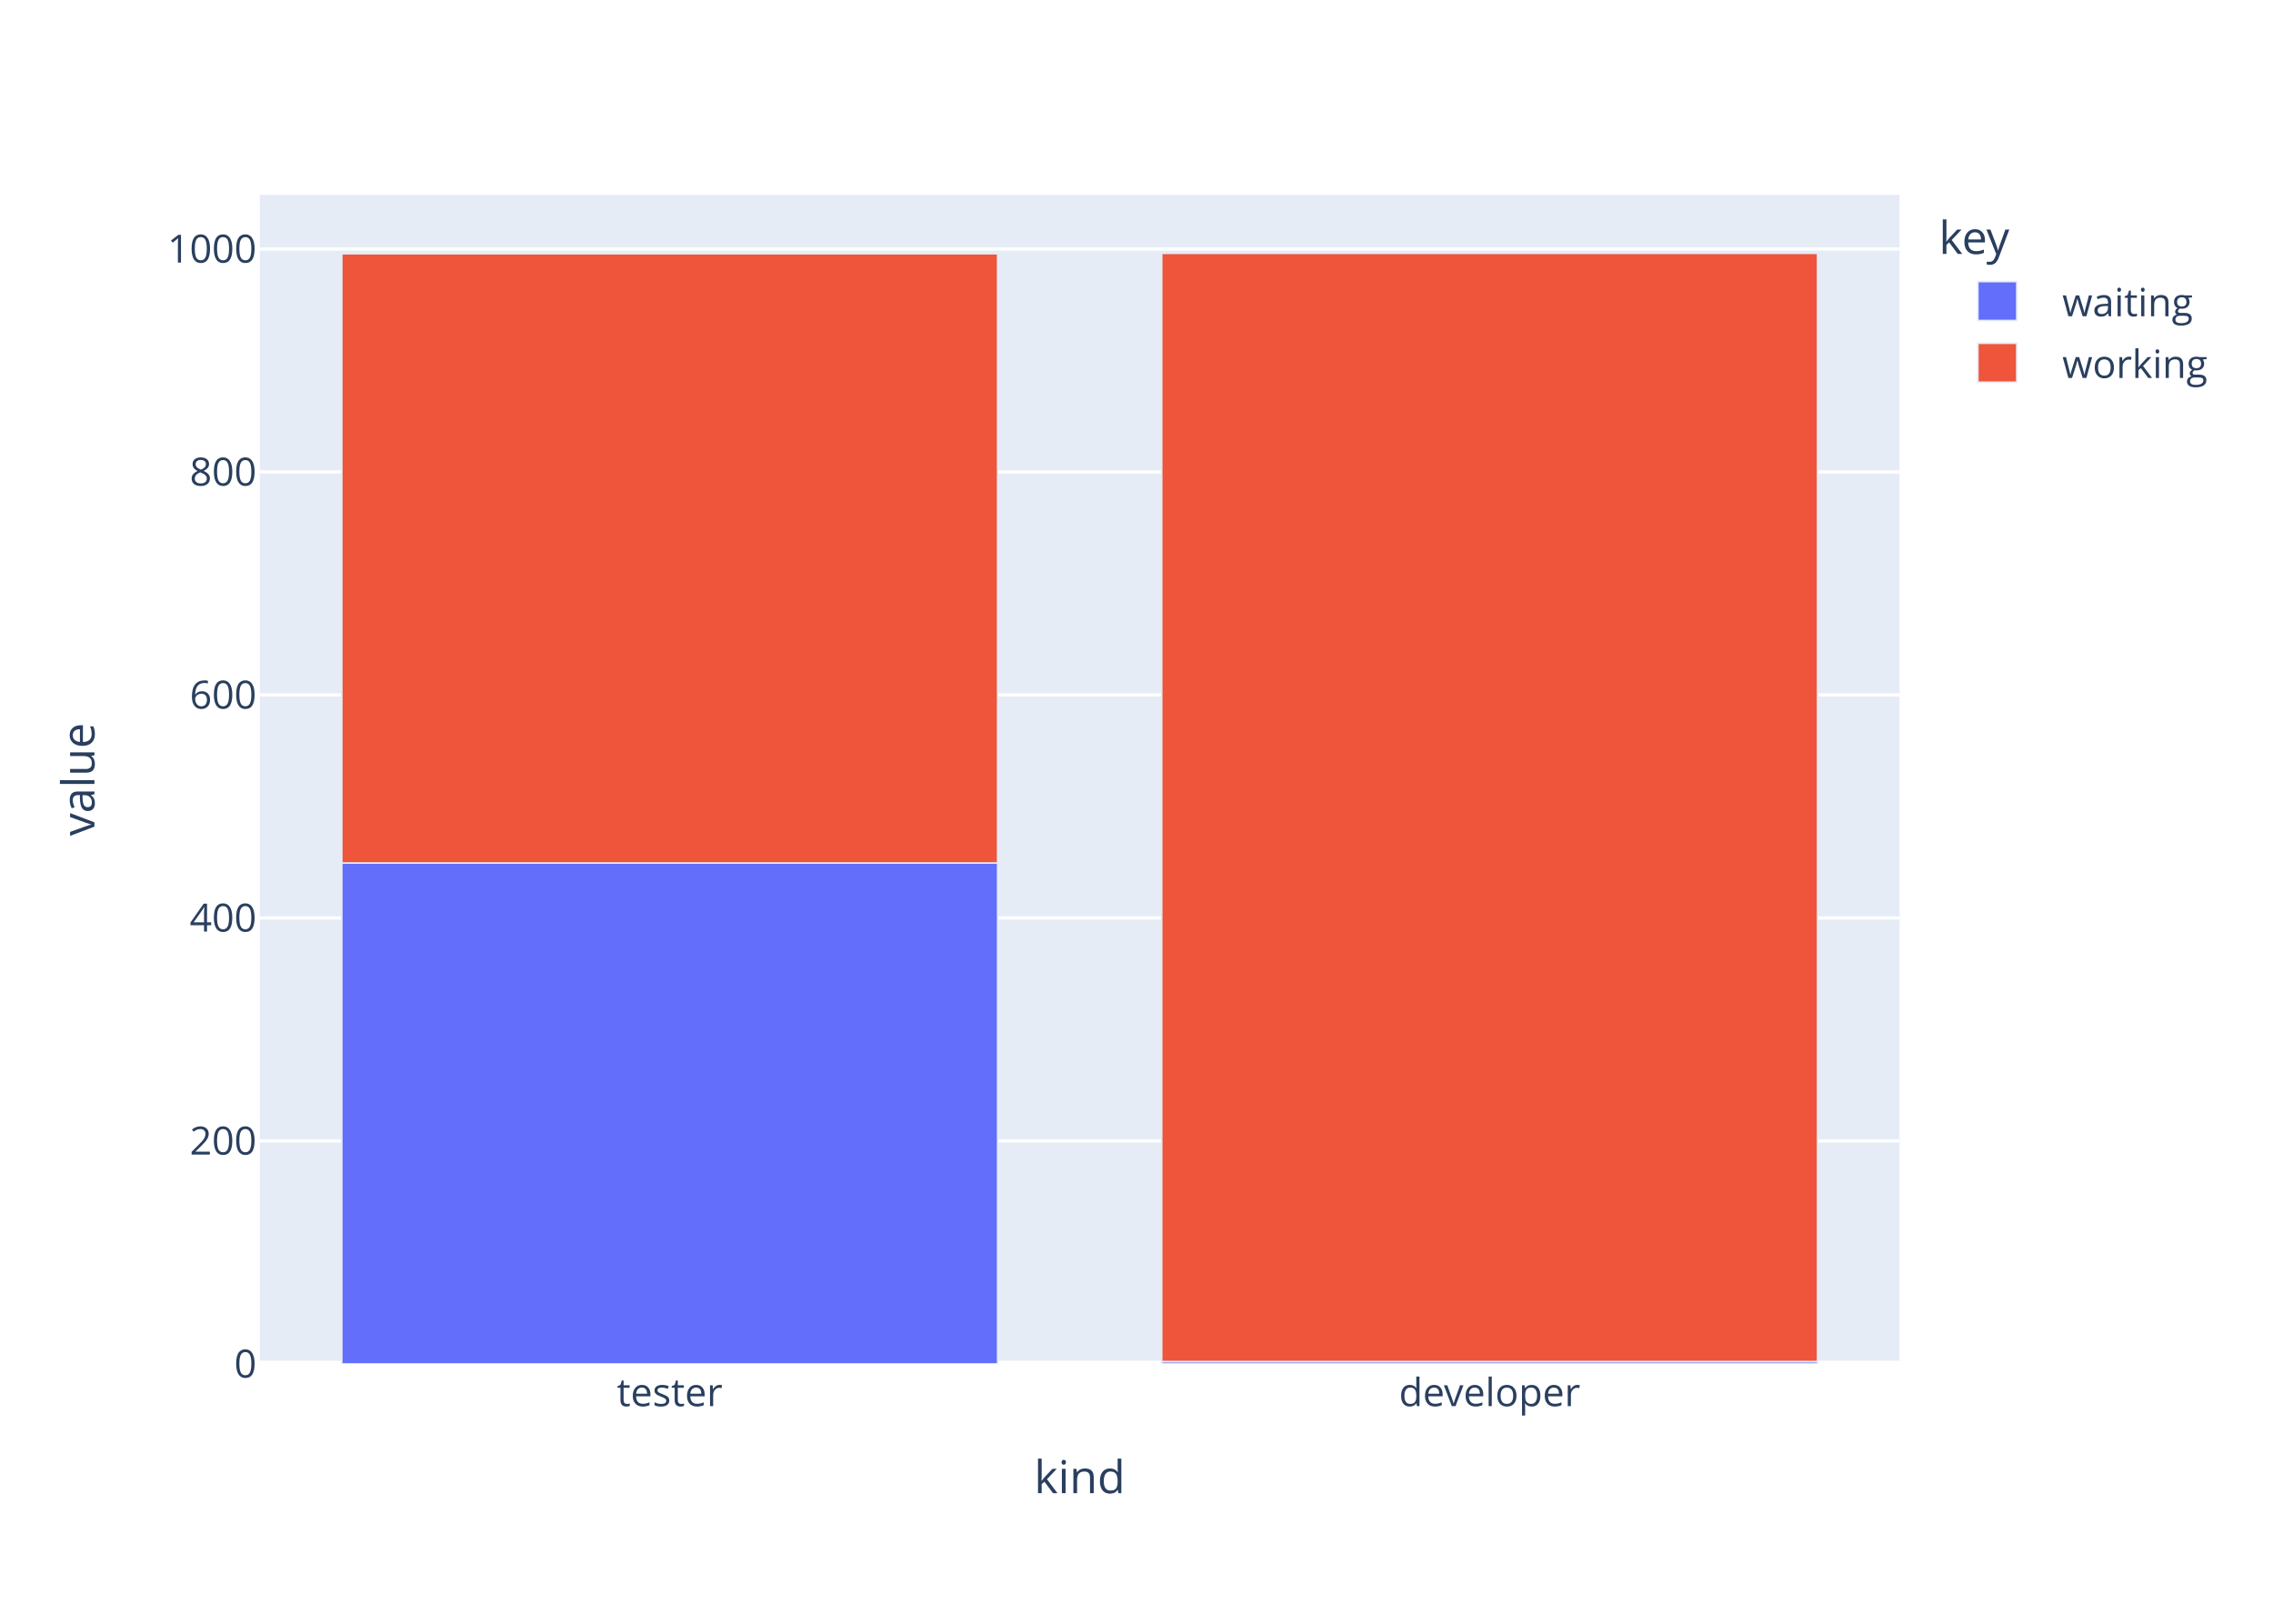
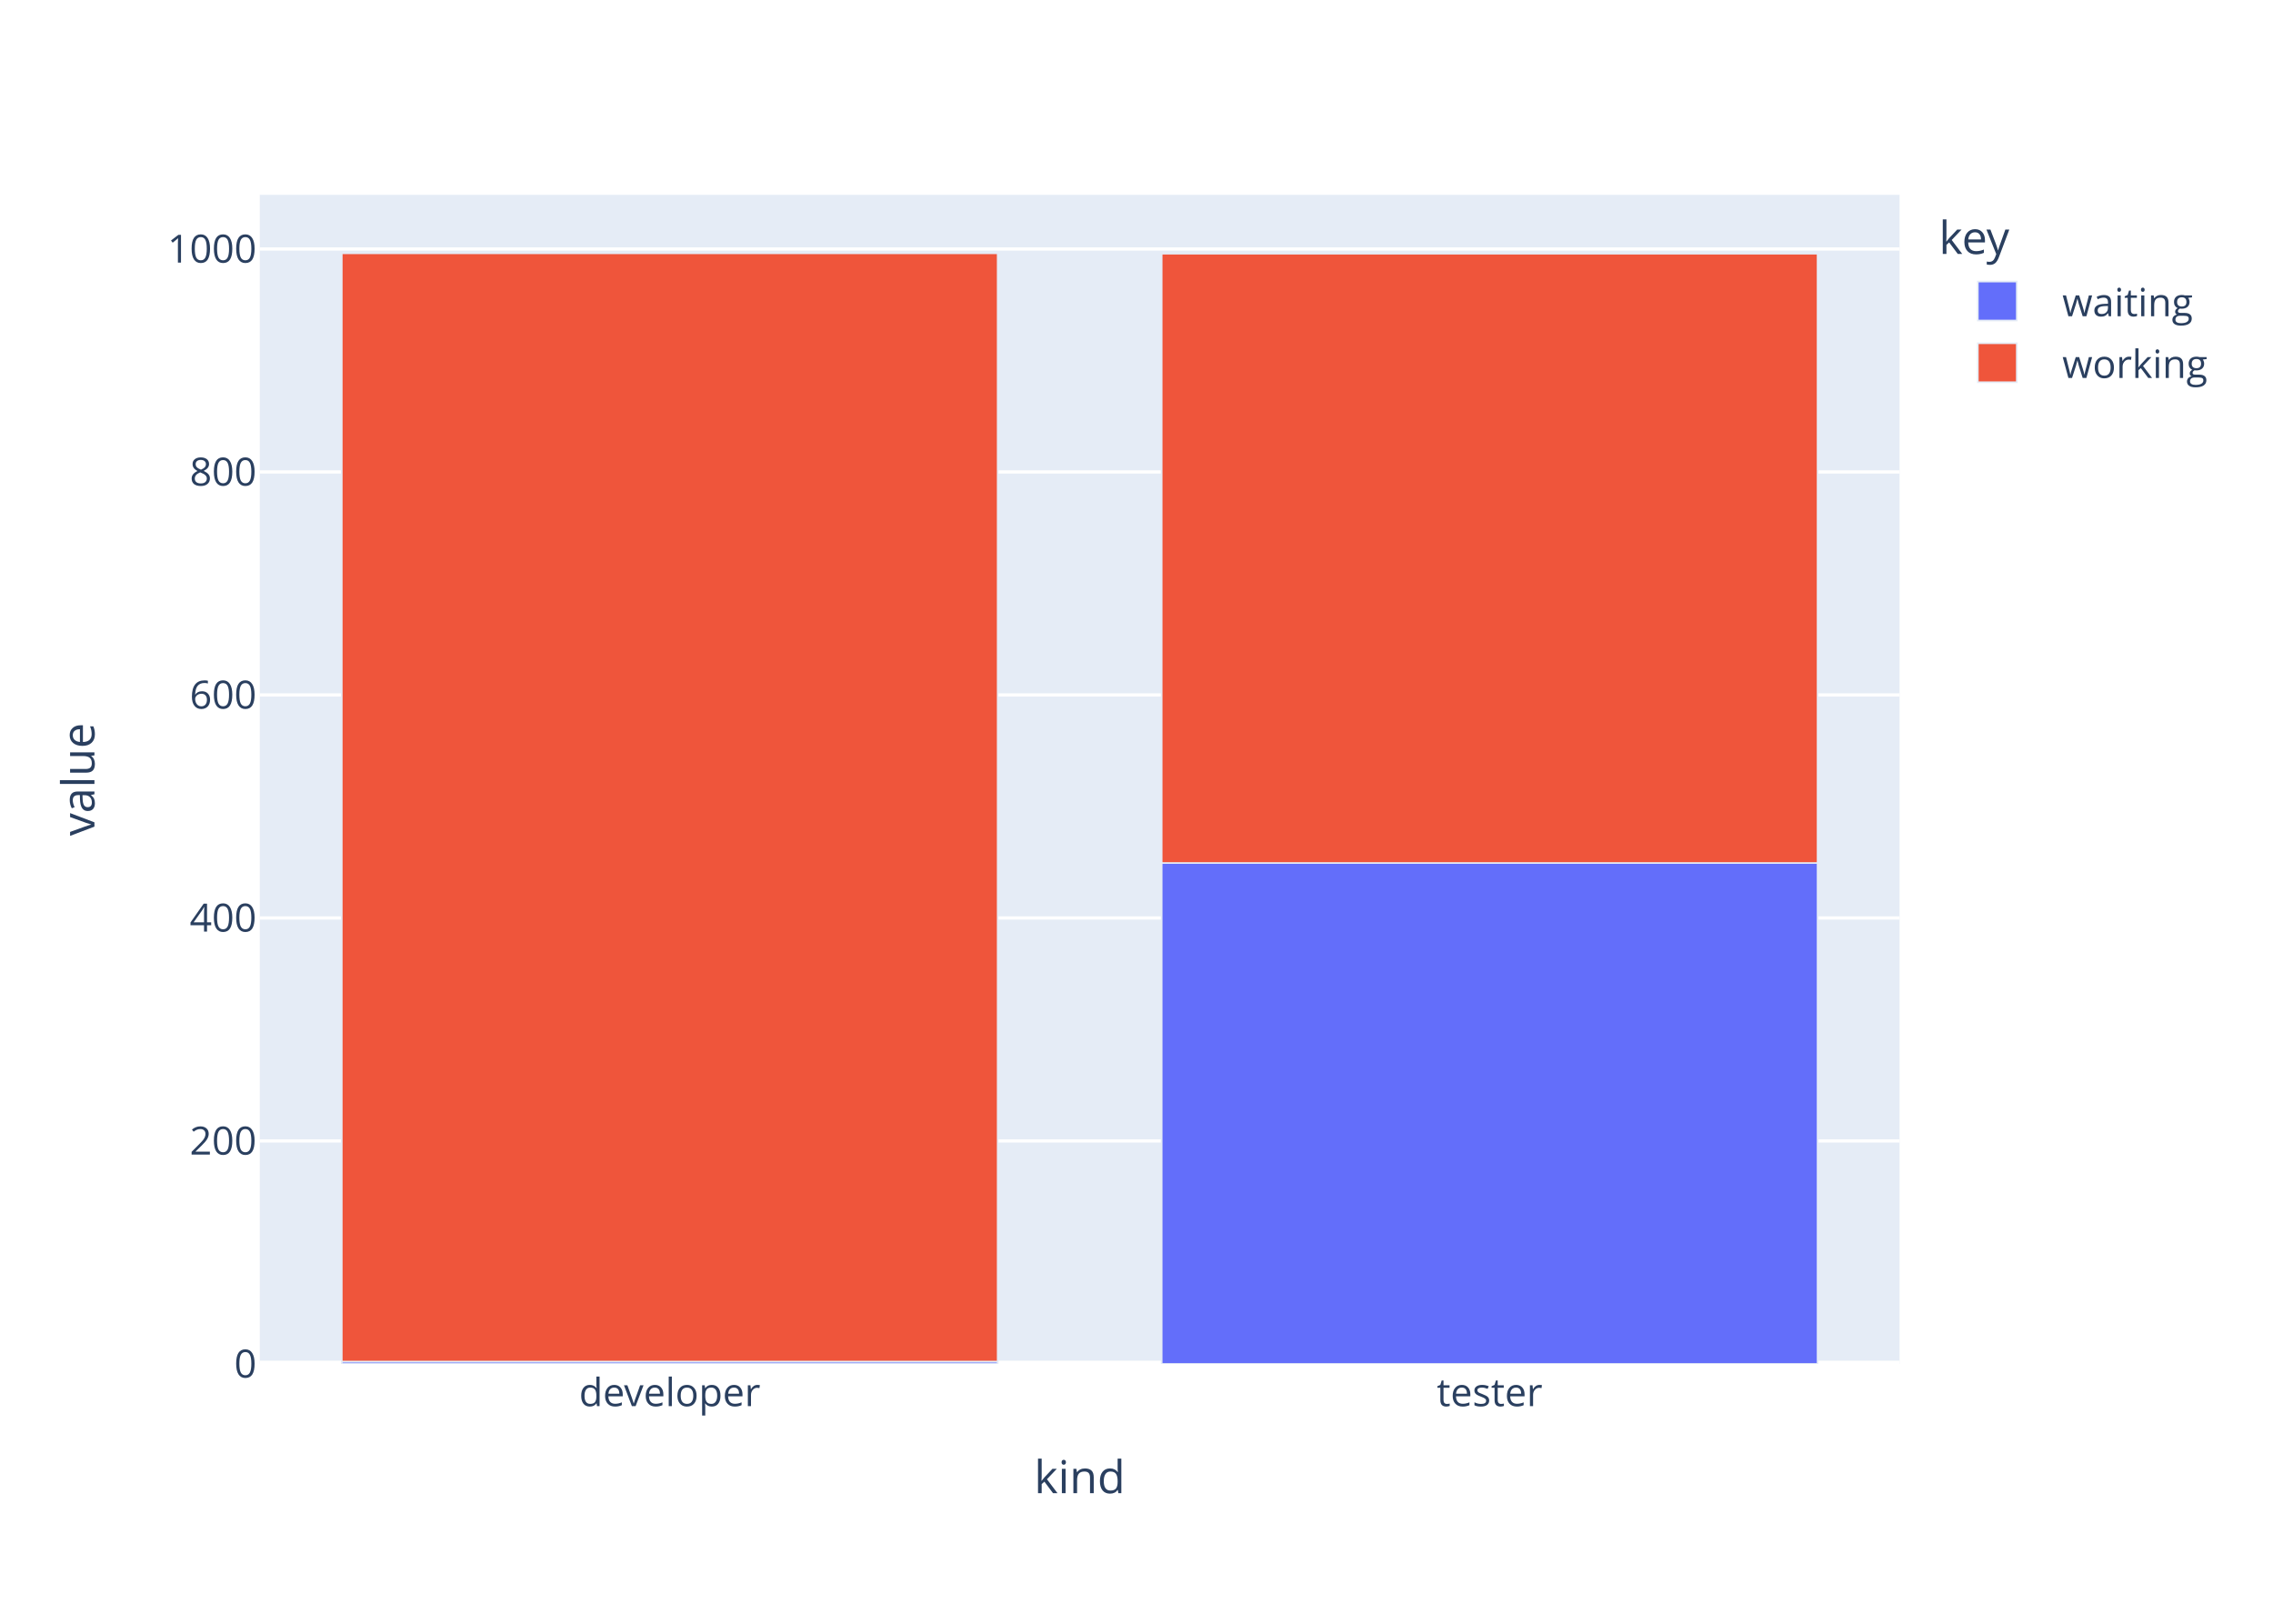
<svg xmlns="http://www.w3.org/2000/svg" class="main-svg" width="700" height="500" style="" viewBox="0 0 700 500">
  <rect x="0" y="0" width="700" height="500" style="fill: rgb(255, 255, 255); fill-opacity: 1;" />
-   <defs id="defs-cd21ac">
+   <defs id="defs-87ea68">
    <g class="clips">
-       <clipPath id="clipcd21acxyplot" class="plotclip">
+       <clipPath id="clip87ea68xyplot" class="plotclip">
        <rect width="505" height="360" />
      </clipPath>
-       <clipPath class="axesclip" id="clipcd21acx">
+       <clipPath class="axesclip" id="clip87ea68x">
        <rect x="80" y="0" width="505" height="500" />
      </clipPath>
-       <clipPath class="axesclip" id="clipcd21acy">
+       <clipPath class="axesclip" id="clip87ea68y">
        <rect x="0" y="60" width="700" height="360" />
      </clipPath>
-       <clipPath class="axesclip" id="clipcd21acxy">
+       <clipPath class="axesclip" id="clip87ea68xy">
        <rect x="80" y="60" width="505" height="360" />
      </clipPath>
    </g>
    <g class="gradients" />
    <g class="patterns" />
  </defs>
  <g class="bglayer">
    <rect class="bg" x="80" y="60" width="505" height="360" style="fill: rgb(229, 236, 246); fill-opacity: 1; stroke-width: 0;" />
  </g>
  <g class="layer-below">
    <g class="imagelayer" />
    <g class="shapelayer" />
  </g>
  <g class="cartesianlayer">
    <g class="subplot xy">
      <g class="layer-subplot">
        <g class="shapelayer" />
        <g class="imagelayer" />
      </g>
      <g class="minor-gridlayer">
        <g class="x" />
        <g class="y" />
      </g>
      <g class="gridlayer">
        <g class="x" />
        <g class="y">
          <path class="ygrid crisp" transform="translate(0,351.33)" d="M80,0h505" style="stroke: rgb(255, 255, 255); stroke-opacity: 1; stroke-width: 1px;" />
          <path class="ygrid crisp" transform="translate(0,282.67)" d="M80,0h505" style="stroke: rgb(255, 255, 255); stroke-opacity: 1; stroke-width: 1px;" />
          <path class="ygrid crisp" transform="translate(0,214)" d="M80,0h505" style="stroke: rgb(255, 255, 255); stroke-opacity: 1; stroke-width: 1px;" />
          <path class="ygrid crisp" transform="translate(0,145.33)" d="M80,0h505" style="stroke: rgb(255, 255, 255); stroke-opacity: 1; stroke-width: 1px;" />
          <path class="ygrid crisp" transform="translate(0,76.67)" d="M80,0h505" style="stroke: rgb(255, 255, 255); stroke-opacity: 1; stroke-width: 1px;" />
        </g>
      </g>
      <g class="zerolinelayer">
        <path class="yzl zl crisp" transform="translate(0,420)" d="M80,0h505" style="stroke: rgb(255, 255, 255); stroke-opacity: 1; stroke-width: 2px;" />
      </g>
      <g class="layer-between">
        <g class="shapelayer" />
        <g class="imagelayer" />
      </g>
      <path class="xlines-below" />
      <path class="ylines-below" />
      <g class="overlines-below" />
      <g class="xaxislayer-below" />
      <g class="yaxislayer-below" />
      <g class="overaxes-below" />
      <g class="overplot">
-         <g class="xy" transform="translate(80,60)" clip-path="url(#clipcd21acxyplot)">
+         <g class="xy" transform="translate(80,60)" clip-path="url(#clip87ea68xyplot)">
          <g class="barlayer mlayer">
            <g class="trace bars" style="opacity: 1;">
              <g class="points">
                <g class="point">
-                   <path d="M25.25,360V205.75H227.25V360Z" style="vector-effect: none; opacity: 1; stroke-width: 0.5px; fill: rgb(99, 110, 250); fill-opacity: 1; stroke: rgb(229, 236, 246); stroke-opacity: 1;" />
+                   <path d="M25.25,360V359.27H227.25V360Z" style="vector-effect: none; opacity: 1; stroke-width: 0.5px; fill: rgb(99, 110, 250); fill-opacity: 1; stroke: rgb(229, 236, 246); stroke-opacity: 1;" />
                </g>
                <g class="point">
-                   <path d="M277.75,360V359.27H479.75V360Z" style="vector-effect: none; opacity: 1; stroke-width: 0.5px; fill: rgb(99, 110, 250); fill-opacity: 1; stroke: rgb(229, 236, 246); stroke-opacity: 1;" />
+                   <path d="M277.75,360V205.75H479.75V360Z" style="vector-effect: none; opacity: 1; stroke-width: 0.5px; fill: rgb(99, 110, 250); fill-opacity: 1; stroke: rgb(229, 236, 246); stroke-opacity: 1;" />
                </g>
              </g>
            </g>
            <g class="trace bars" style="opacity: 1;">
              <g class="points">
                <g class="point">
-                   <path d="M277.75,359.27V18H479.75V359.27Z" style="vector-effect: none; opacity: 1; stroke-width: 0.5px; fill: rgb(239, 85, 59); fill-opacity: 1; stroke: rgb(229, 236, 246); stroke-opacity: 1;" />
+                   <path d="M25.25,359.27V18H227.25V359.27Z" style="vector-effect: none; opacity: 1; stroke-width: 0.5px; fill: rgb(239, 85, 59); fill-opacity: 1; stroke: rgb(229, 236, 246); stroke-opacity: 1;" />
                </g>
                <g class="point">
-                   <path d="M25.25,205.75V18.12H227.25V205.75Z" style="vector-effect: none; opacity: 1; stroke-width: 0.5px; fill: rgb(239, 85, 59); fill-opacity: 1; stroke: rgb(229, 236, 246); stroke-opacity: 1;" />
+                   <path d="M277.75,205.75V18.12H479.75V205.75Z" style="vector-effect: none; opacity: 1; stroke-width: 0.5px; fill: rgb(239, 85, 59); fill-opacity: 1; stroke: rgb(229, 236, 246); stroke-opacity: 1;" />
                </g>
              </g>
            </g>
          </g>
        </g>
      </g>
      <g class="zerolinelayer-above" />
      <path class="xlines-above crisp" d="M0,0" style="fill: none;" />
      <path class="ylines-above crisp" d="M0,0" style="fill: none;" />
      <g class="overlines-above" />
      <g class="xaxislayer-above">
        <g class="xtick">
-           <text text-anchor="middle" x="0" y="433" transform="translate(206.25,0)" style="font-family: 'Open Sans', verdana, arial, sans-serif; font-size: 12px; fill: rgb(42, 63, 95); fill-opacity: 1; white-space: pre;">tester</text>
+           <text text-anchor="middle" x="0" y="433" transform="translate(206.25,0)" style="font-family: 'Open Sans', verdana, arial, sans-serif; font-size: 12px; fill: rgb(42, 63, 95); fill-opacity: 1; white-space: pre;">developer</text>
        </g>
        <g class="xtick">
-           <text text-anchor="middle" x="0" y="433" transform="translate(458.75,0)" style="font-family: 'Open Sans', verdana, arial, sans-serif; font-size: 12px; fill: rgb(42, 63, 95); fill-opacity: 1; white-space: pre;">developer</text>
+           <text text-anchor="middle" x="0" y="433" transform="translate(458.75,0)" style="font-family: 'Open Sans', verdana, arial, sans-serif; font-size: 12px; fill: rgb(42, 63, 95); fill-opacity: 1; white-space: pre;">tester</text>
        </g>
      </g>
      <g class="yaxislayer-above">
        <g class="ytick">
          <text text-anchor="end" x="79" y="4.2" transform="translate(0,420)" style="font-family: 'Open Sans', verdana, arial, sans-serif; font-size: 12px; fill: rgb(42, 63, 95); fill-opacity: 1; white-space: pre;">0</text>
        </g>
        <g class="ytick">
          <text text-anchor="end" x="79" y="4.2" style="font-family: 'Open Sans', verdana, arial, sans-serif; font-size: 12px; fill: rgb(42, 63, 95); fill-opacity: 1; white-space: pre;" transform="translate(0,351.33)">200</text>
        </g>
        <g class="ytick">
          <text text-anchor="end" x="79" y="4.2" style="font-family: 'Open Sans', verdana, arial, sans-serif; font-size: 12px; fill: rgb(42, 63, 95); fill-opacity: 1; white-space: pre;" transform="translate(0,282.67)">400</text>
        </g>
        <g class="ytick">
          <text text-anchor="end" x="79" y="4.2" style="font-family: 'Open Sans', verdana, arial, sans-serif; font-size: 12px; fill: rgb(42, 63, 95); fill-opacity: 1; white-space: pre;" transform="translate(0,214)">600</text>
        </g>
        <g class="ytick">
          <text text-anchor="end" x="79" y="4.2" style="font-family: 'Open Sans', verdana, arial, sans-serif; font-size: 12px; fill: rgb(42, 63, 95); fill-opacity: 1; white-space: pre;" transform="translate(0,145.33)">800</text>
        </g>
        <g class="ytick">
          <text text-anchor="end" x="79" y="4.2" style="font-family: 'Open Sans', verdana, arial, sans-serif; font-size: 12px; fill: rgb(42, 63, 95); fill-opacity: 1; white-space: pre;" transform="translate(0,76.67)">1000</text>
        </g>
      </g>
      <g class="overaxes-above" />
    </g>
  </g>
  <g class="polarlayer" />
  <g class="smithlayer" />
  <g class="ternarylayer" />
  <g class="geolayer" />
  <g class="funnelarealayer" />
  <g class="pielayer" />
  <g class="iciclelayer" />
  <g class="treemaplayer" />
  <g class="sunburstlayer" />
  <g class="glimages" />
-   <defs id="topdefs-cd21ac">
+   <defs id="topdefs-87ea68">
    <g class="clips" />
-     <clipPath id="legendcd21ac">
+     <clipPath id="legend87ea68">
      <rect width="93" height="67" x="0" y="0" />
    </clipPath>
  </defs>
  <g class="layer-above">
    <g class="imagelayer" />
    <g class="shapelayer" />
  </g>
  <g class="infolayer">
    <g class="legend" pointer-events="all" transform="translate(595.1,60)">
      <rect class="bg" shape-rendering="crispEdges" style="stroke: rgb(68, 68, 68); stroke-opacity: 1; fill: rgb(255, 255, 255); fill-opacity: 1; stroke-width: 0px;" width="93" height="67" x="0" y="0" />
-       <g class="scrollbox" transform="" clip-path="url(#legendcd21ac)">
+       <g class="scrollbox" transform="" clip-path="url(#legend87ea68)">
        <text class="legendtitletext" text-anchor="start" x="2" y="18.2" style="font-family: 'Open Sans', verdana, arial, sans-serif; font-size: 14px; fill: rgb(42, 63, 95); fill-opacity: 1; white-space: pre;">key</text>
        <g class="groups" transform="">
          <g class="traces" transform="translate(0,32.7)" style="opacity: 1;">
            <text class="legendtext" text-anchor="start" x="40" y="4.68" style="font-family: 'Open Sans', verdana, arial, sans-serif; font-size: 12px; fill: rgb(42, 63, 95); fill-opacity: 1; white-space: pre;">waiting</text>
            <g class="layers" style="opacity: 1;">
              <g class="legendfill" />
              <g class="legendlines" />
              <g class="legendsymbols">
                <g class="legendpoints">
                  <path class="legendundefined" d="M6,6H-6V-6H6Z" transform="translate(20,0)" style="stroke-width: 0.5px; fill: rgb(99, 110, 250); fill-opacity: 1; stroke: rgb(229, 236, 246); stroke-opacity: 1;" />
                </g>
              </g>
            </g>
            <rect class="legendtoggle" x="0" y="-9.5" width="87.695" height="19" style="fill: rgb(0, 0, 0); fill-opacity: 0;" />
          </g>
        </g>
        <g class="groups" transform="">
          <g class="traces" transform="translate(0,51.7)" style="opacity: 1;">
            <text class="legendtext" text-anchor="start" x="40" y="4.68" style="font-family: 'Open Sans', verdana, arial, sans-serif; font-size: 12px; fill: rgb(42, 63, 95); fill-opacity: 1; white-space: pre;">working</text>
            <g class="layers" style="opacity: 1;">
              <g class="legendfill" />
              <g class="legendlines" />
              <g class="legendsymbols">
                <g class="legendpoints">
                  <path class="legendundefined" d="M6,6H-6V-6H6Z" transform="translate(20,0)" style="stroke-width: 0.5px; fill: rgb(239, 85, 59); fill-opacity: 1; stroke: rgb(229, 236, 246); stroke-opacity: 1;" />
                </g>
              </g>
            </g>
            <rect class="legendtoggle" x="0" y="-9.5" width="87.695" height="19" style="fill: rgb(0, 0, 0); fill-opacity: 0;" />
          </g>
        </g>
      </g>
      <rect class="scrollbar" rx="20" ry="3" width="0" height="0" style="fill: rgb(128, 139, 164); fill-opacity: 1;" x="0" y="0" />
    </g>
    <g class="g-gtitle" />
    <g class="g-xtitle">
      <text class="xtitle" x="332.5" y="459.8" text-anchor="middle" style="opacity: 1; font-family: 'Open Sans', verdana, arial, sans-serif; font-size: 14px; fill: rgb(42, 63, 95); fill-opacity: 1; white-space: pre;">kind</text>
    </g>
    <g class="g-ytitle">
      <text class="ytitle" transform="rotate(-90,29.08438,240)" x="29.084" y="240" text-anchor="middle" style="opacity: 1; font-family: 'Open Sans', verdana, arial, sans-serif; font-size: 14px; fill: rgb(42, 63, 95); fill-opacity: 1; white-space: pre;">value</text>
    </g>
  </g>
</svg>
